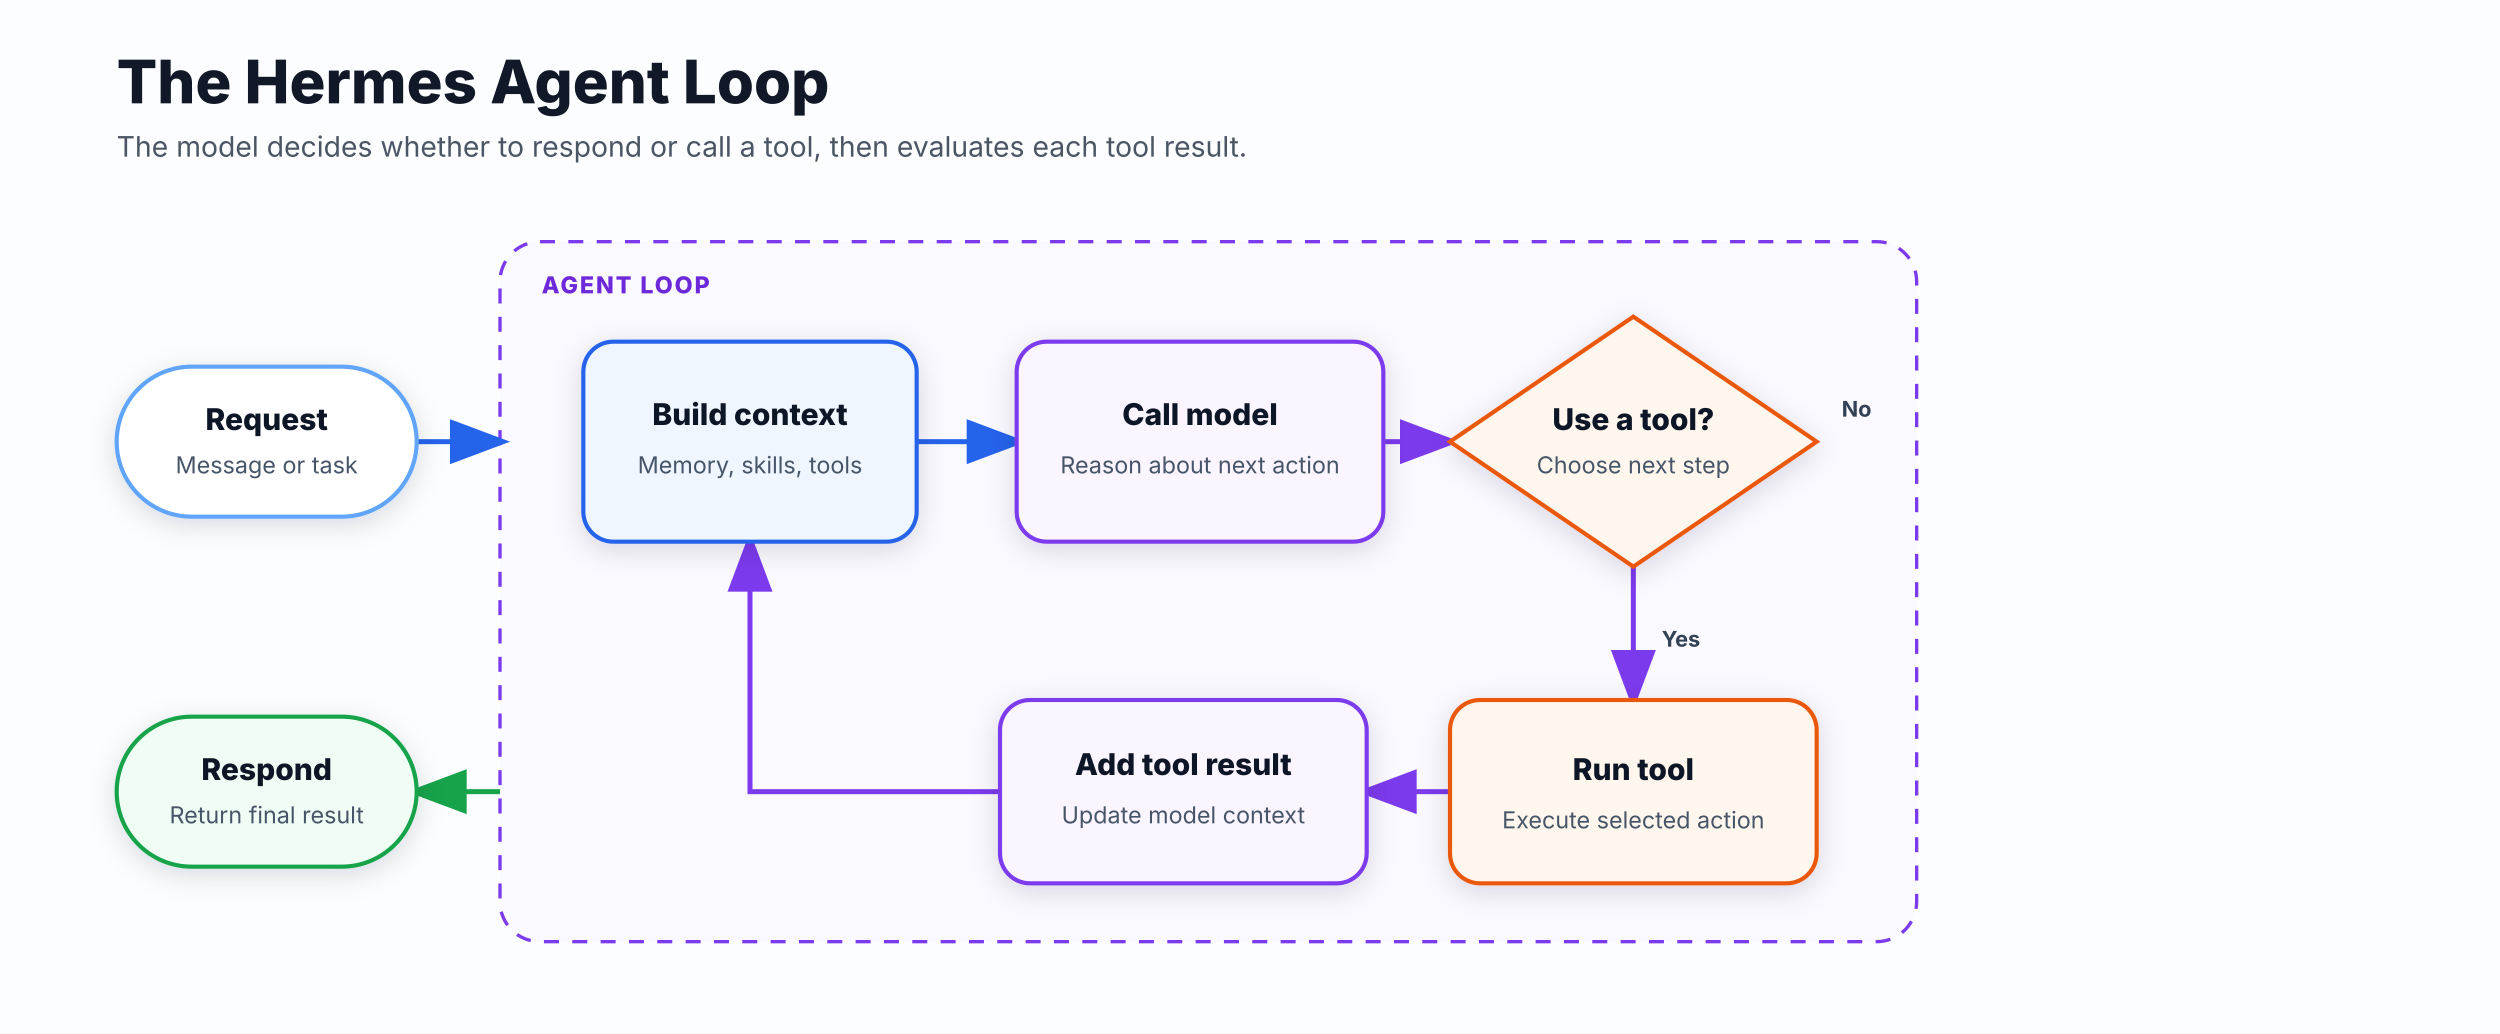
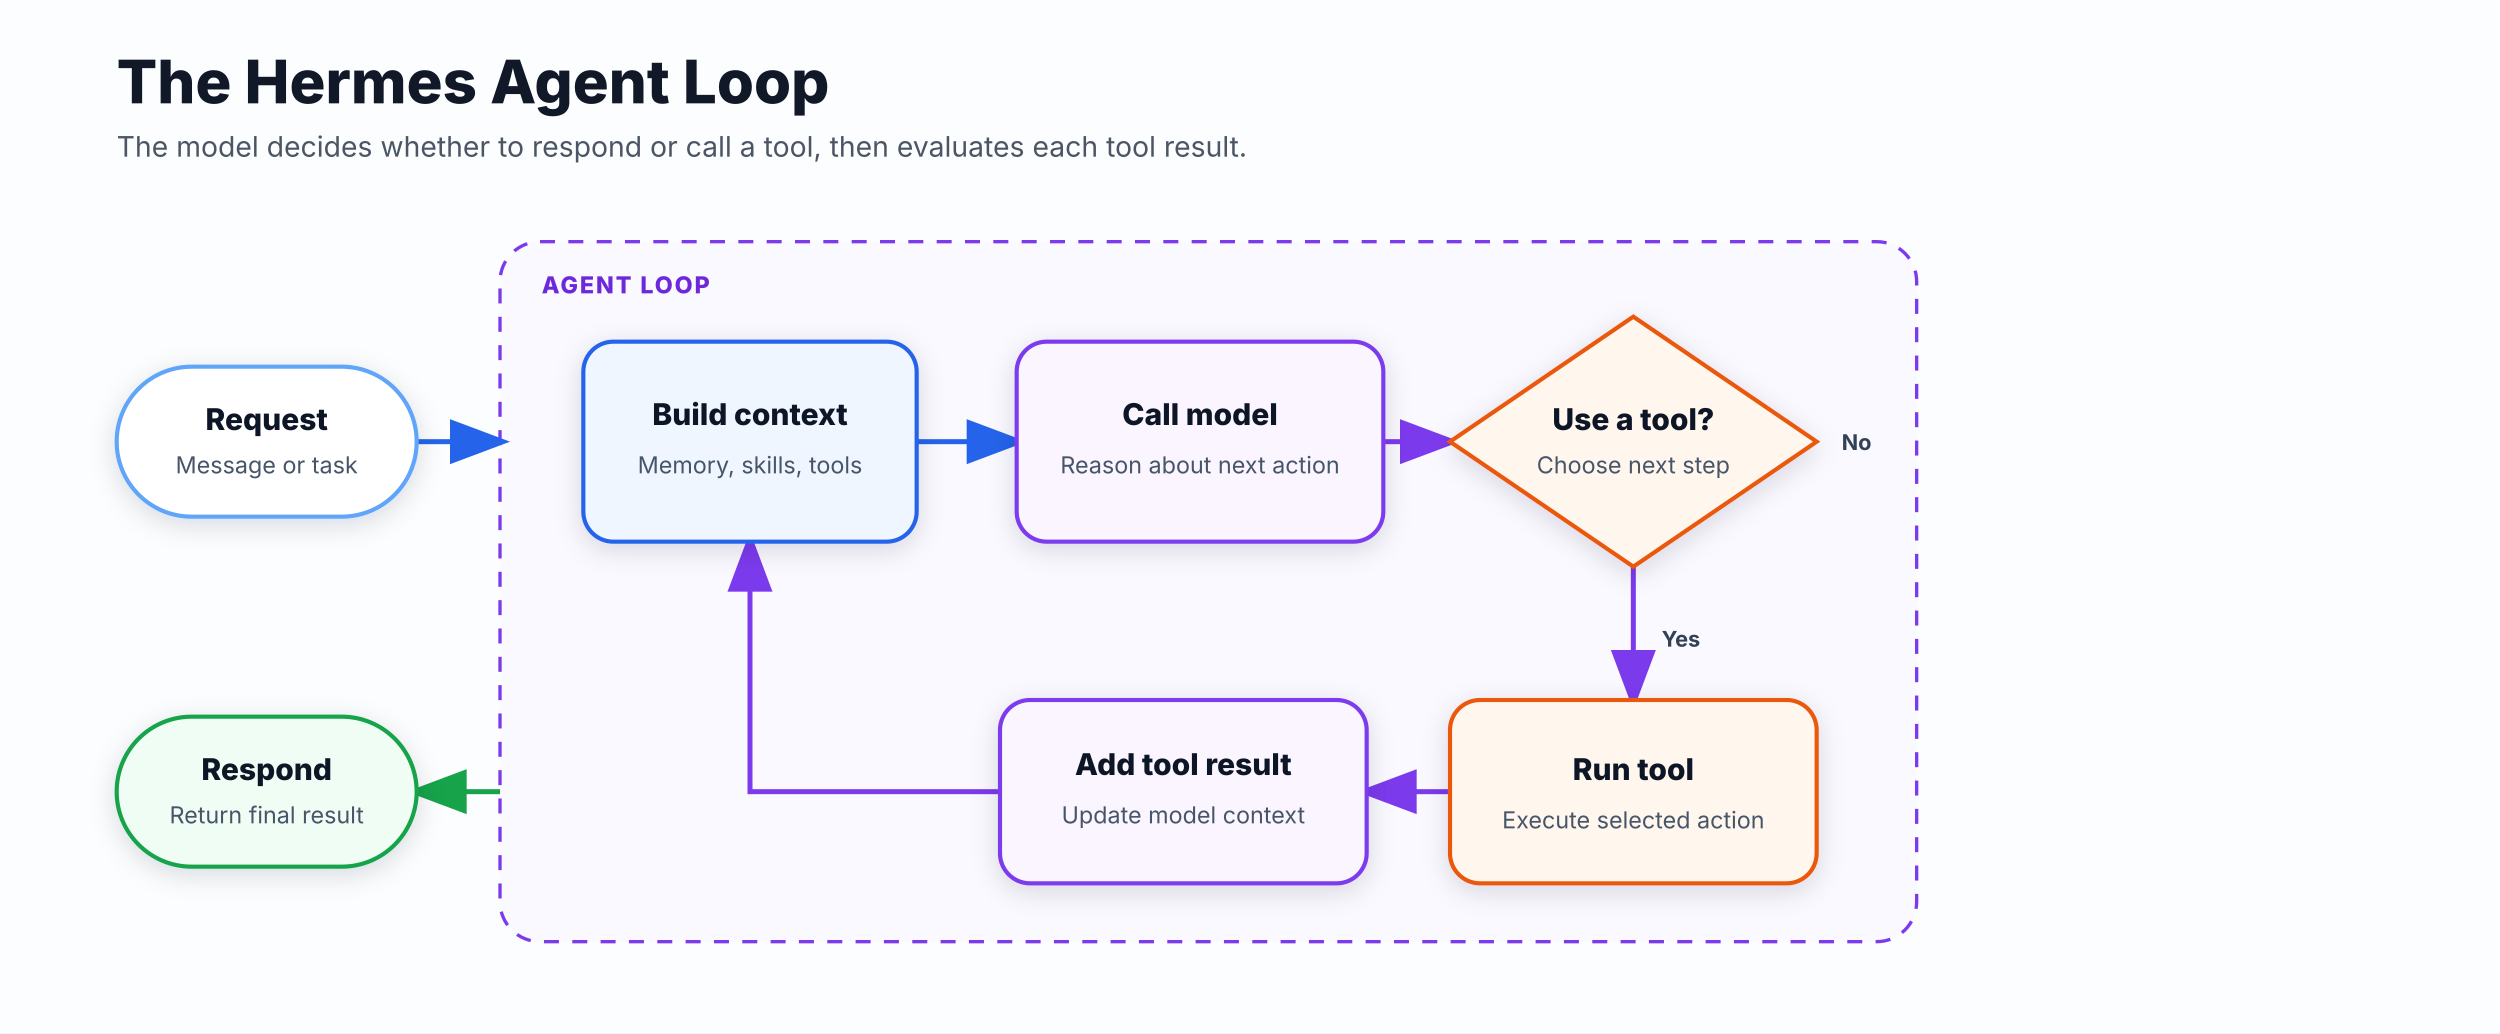
<svg xmlns="http://www.w3.org/2000/svg" width="1500" height="620" viewBox="0 0 1500 620" role="img" aria-labelledby="title desc">
  <defs>
    <marker id="arrow-blue" markerWidth="12" markerHeight="9" refX="10" refY="4.5" orient="auto">
      <path d="M0,0 L12,4.5 L0,9 Z" fill="#2563eb" />
    </marker>
    <marker id="arrow-green" markerWidth="12" markerHeight="9" refX="10" refY="4.5" orient="auto">
      <path d="M0,0 L12,4.5 L0,9 Z" fill="#16a34a" />
    </marker>
    <marker id="arrow-purple" markerWidth="12" markerHeight="9" refX="10" refY="4.5" orient="auto">
      <path d="M0,0 L12,4.5 L0,9 Z" fill="#7c3aed" />
    </marker>
    <filter id="shadow" x="-15%" y="-20%" width="130%" height="150%">
      <feDropShadow dx="0" dy="4" stdDeviation="8" flood-color="#0f172a" flood-opacity="0.14" />
    </filter>
    <style>
    .title { font: 800 36px Inter, system-ui, -apple-system, BlinkMacSystemFont, 'Segoe UI', sans-serif; fill: #111827; }
    .subtitle { font: 400 17px Inter, system-ui, -apple-system, BlinkMacSystemFont, 'Segoe UI', sans-serif; fill: #4b5563; }
    .step { font: 800 18px Inter, system-ui, -apple-system, BlinkMacSystemFont, 'Segoe UI', sans-serif; fill: #111827; }
    .detail { font: 400 14px Inter, system-ui, -apple-system, BlinkMacSystemFont, 'Segoe UI', sans-serif; fill: #475569; }
    .label { font: 700 13px Inter, system-ui, -apple-system, BlinkMacSystemFont, 'Segoe UI', sans-serif; fill: #334155; }
    .loop-label { font: 800 14px Inter, system-ui, -apple-system, BlinkMacSystemFont, 'Segoe UI', sans-serif; fill: #6d28d9; letter-spacing: .08em; }
  </style>
  </defs>
  <rect width="1500" height="620" fill="#fbfdff" />
  <text x="70" y="62" class="title">The Hermes Agent Loop</text>
  <text x="70" y="94" class="subtitle">The model decides whether to respond or call a tool, then evaluates each tool result.</text>
  <rect x="300" y="145" width="850" height="420" rx="24" fill="#faf5ff" fill-opacity="0.45" stroke="#7c3aed" stroke-width="2" stroke-dasharray="9 8" />
  <text x="325" y="176" class="loop-label">AGENT LOOP</text>
  <path d="M250,265 H300" fill="none" stroke="#2563eb" stroke-width="3" marker-end="url(#arrow-blue)" />
  <path d="M550,265 H610" fill="none" stroke="#2563eb" stroke-width="3" marker-end="url(#arrow-blue)" />
  <path d="M830,265 H870" fill="none" stroke="#7c3aed" stroke-width="3" marker-end="url(#arrow-purple)" />
-   <text x="1105" y="250" class="label">No</text>
+   <text x="1105" y="270" class="label">No</text>
  <path d="M300,475 H250" fill="none" stroke="#16a34a" stroke-width="3" marker-end="url(#arrow-green)" />
  <path d="M980,340 V420" fill="none" stroke="#7c3aed" stroke-width="3" marker-end="url(#arrow-purple)" />
  <text x="997" y="388" class="label">Yes</text>
  <path d="M870,475 H820" fill="none" stroke="#7c3aed" stroke-width="3" marker-end="url(#arrow-purple)" />
  <path d="M600,475 H450 V325" fill="none" stroke="#7c3aed" stroke-width="3" marker-end="url(#arrow-purple)" />
  <g filter="url(#shadow)">
    <rect x="70" y="220" width="180" height="90" rx="45" fill="#ffffff" stroke="#60a5fa" stroke-width="2.5" />
    <text x="160" y="258" text-anchor="middle" class="step">Request</text>
    <text x="160" y="284" text-anchor="middle" class="detail">Message or task</text>
  </g>
  <g filter="url(#shadow)">
    <rect x="350" y="205" width="200" height="120" rx="18" fill="#eff6ff" stroke="#2563eb" stroke-width="2.5" />
    <text x="450" y="255" text-anchor="middle" class="step">Build context</text>
    <text x="450" y="284" text-anchor="middle" class="detail">Memory, skills, tools</text>
  </g>
  <g filter="url(#shadow)">
    <rect x="610" y="205" width="220" height="120" rx="18" fill="#faf5ff" stroke="#7c3aed" stroke-width="2.5" />
    <text x="720" y="255" text-anchor="middle" class="step">Call model</text>
    <text x="720" y="284" text-anchor="middle" class="detail">Reason about next action</text>
  </g>
  <g filter="url(#shadow)">
    <path d="M980,190 L1090,265 L980,340 L870,265 Z" fill="#fff7ed" stroke="#ea580c" stroke-width="2.5" />
    <text x="980" y="258" text-anchor="middle" class="step">Use a tool?</text>
    <text x="980" y="284" text-anchor="middle" class="detail">Choose next step</text>
  </g>
  <g filter="url(#shadow)">
    <rect x="70" y="430" width="180" height="90" rx="45" fill="#f0fdf4" stroke="#16a34a" stroke-width="2.5" />
    <text x="160" y="468" text-anchor="middle" class="step">Respond</text>
    <text x="160" y="494" text-anchor="middle" class="detail">Return final result</text>
  </g>
  <g filter="url(#shadow)">
    <rect x="870" y="420" width="220" height="110" rx="18" fill="#fff7ed" stroke="#ea580c" stroke-width="2.5" />
    <text x="980" y="468" text-anchor="middle" class="step">Run tool</text>
    <text x="980" y="497" text-anchor="middle" class="detail">Execute selected action</text>
  </g>
  <g filter="url(#shadow)">
    <rect x="600" y="420" width="220" height="110" rx="18" fill="#faf5ff" stroke="#7c3aed" stroke-width="2.5" />
    <text x="710" y="465" text-anchor="middle" class="step">Add tool result</text>
    <text x="710" y="494" text-anchor="middle" class="detail">Update model context</text>
  </g>
</svg>
